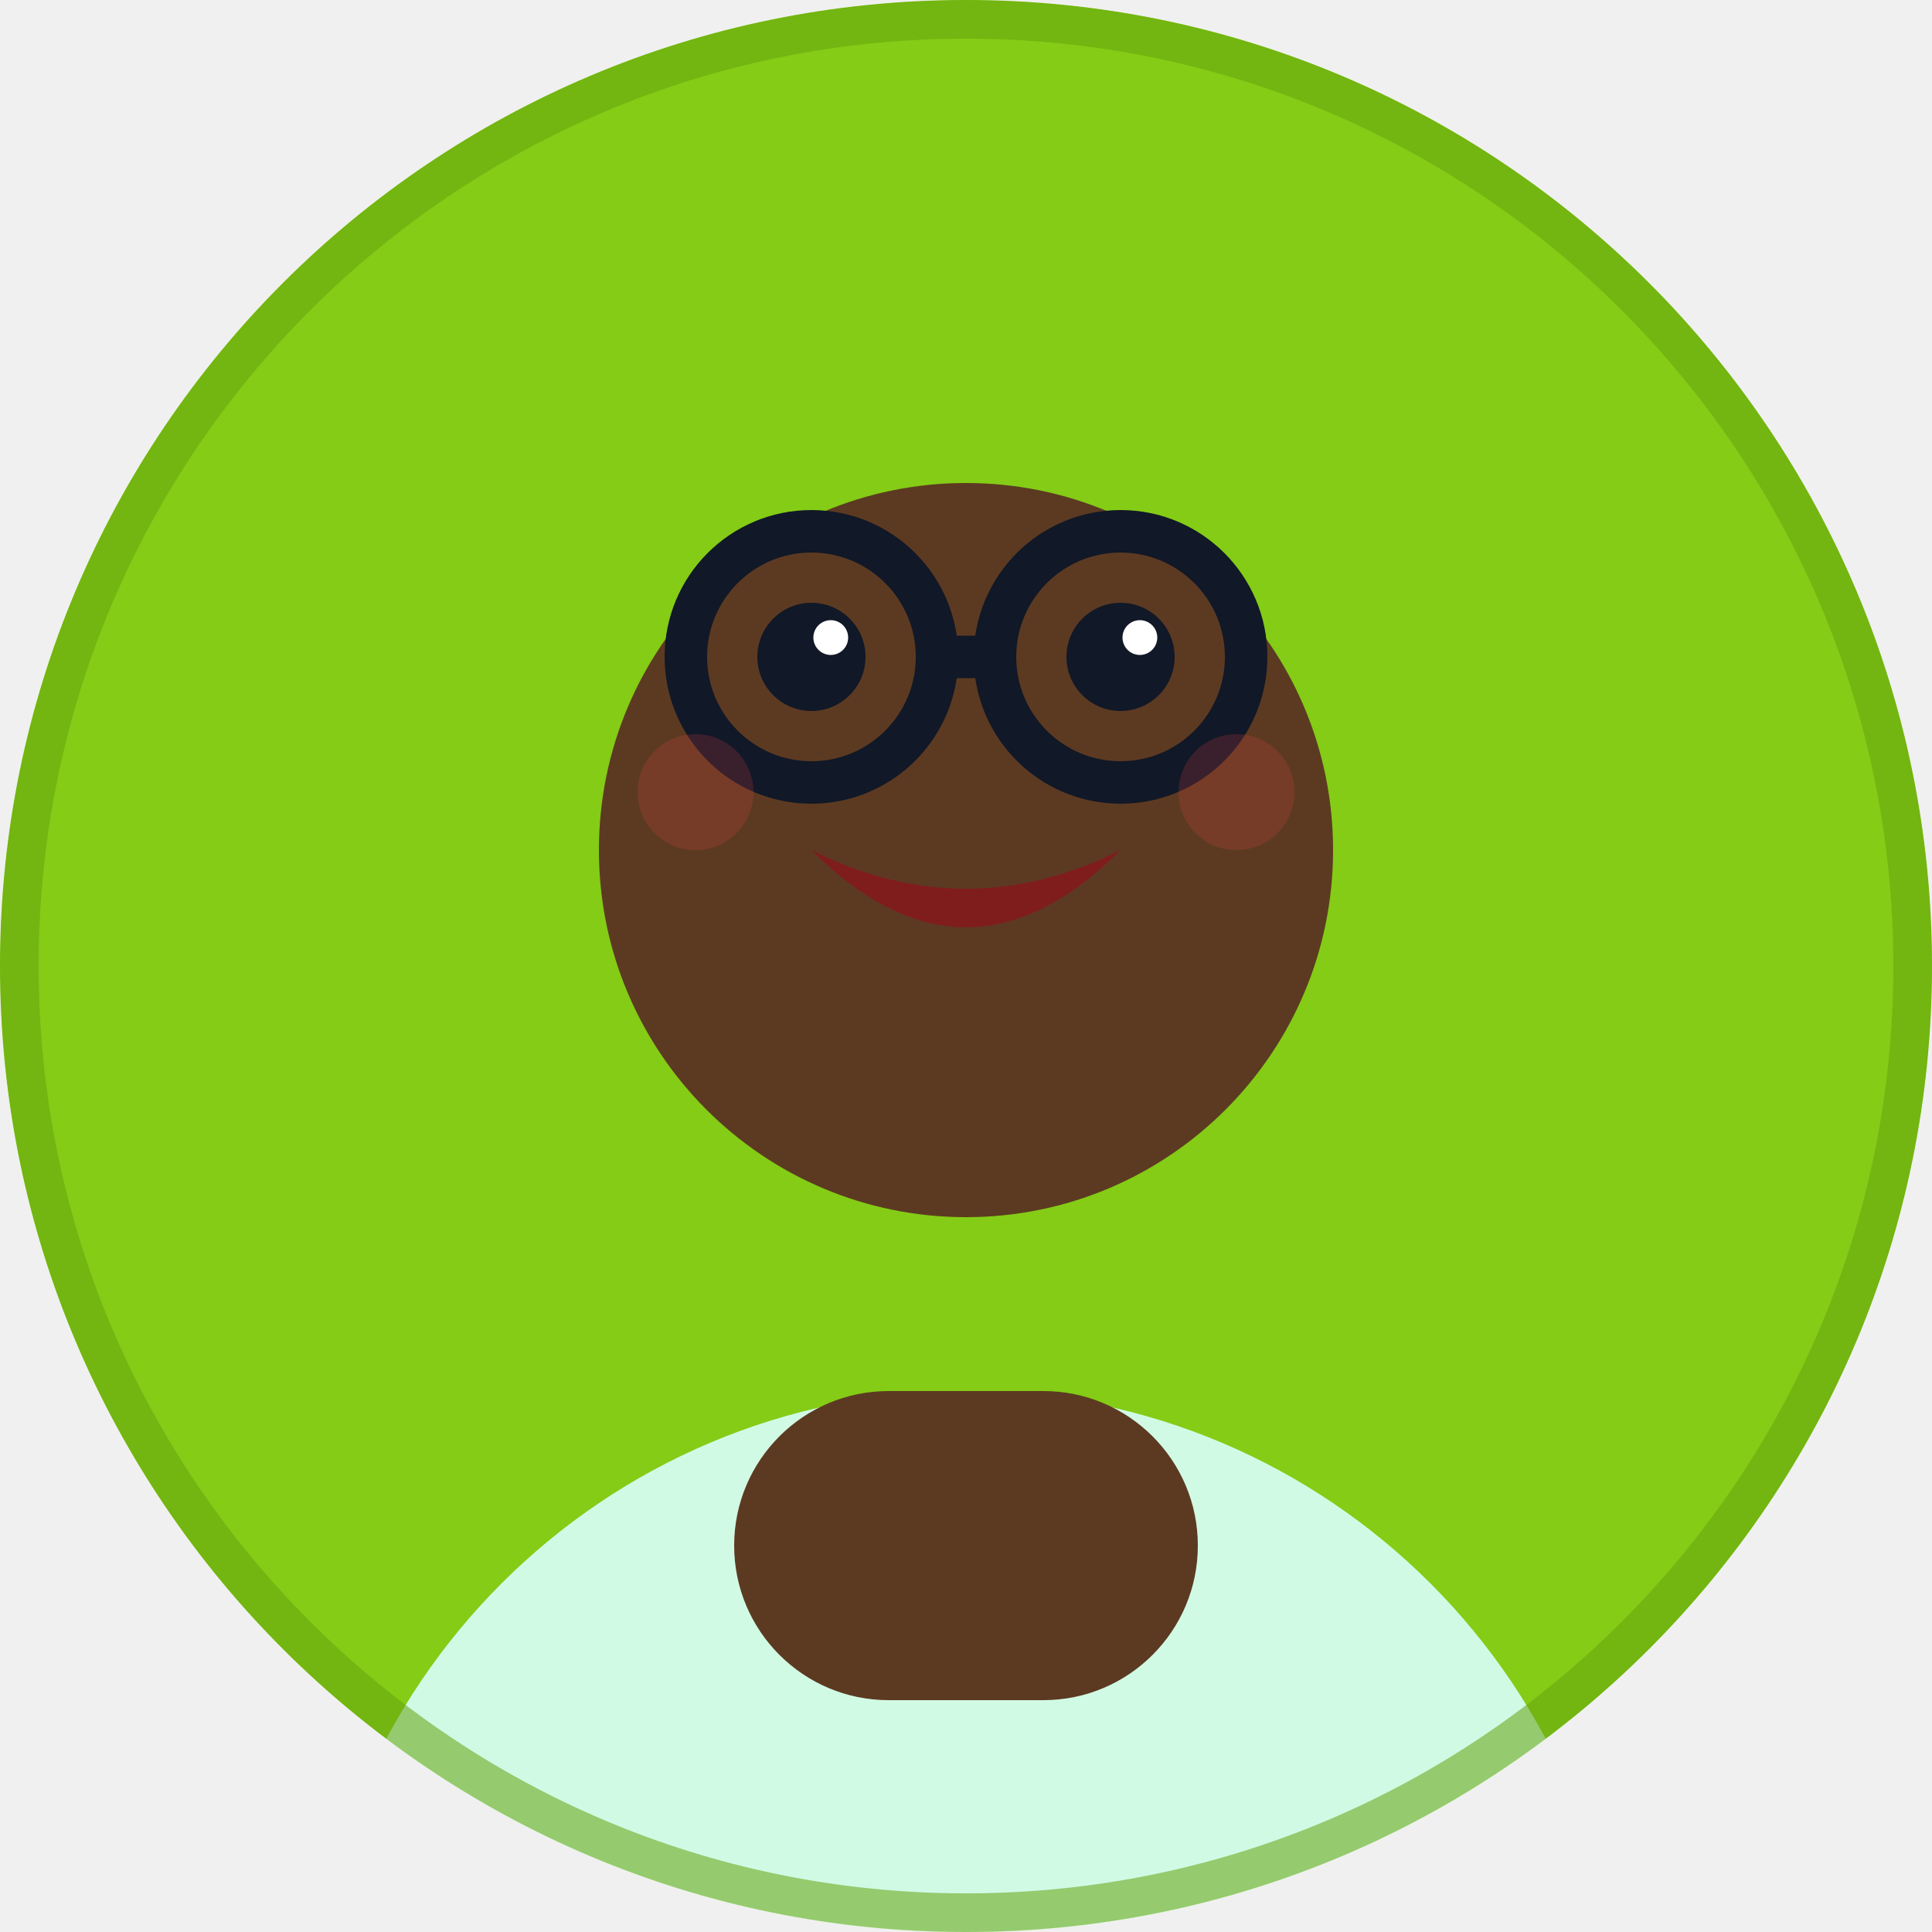
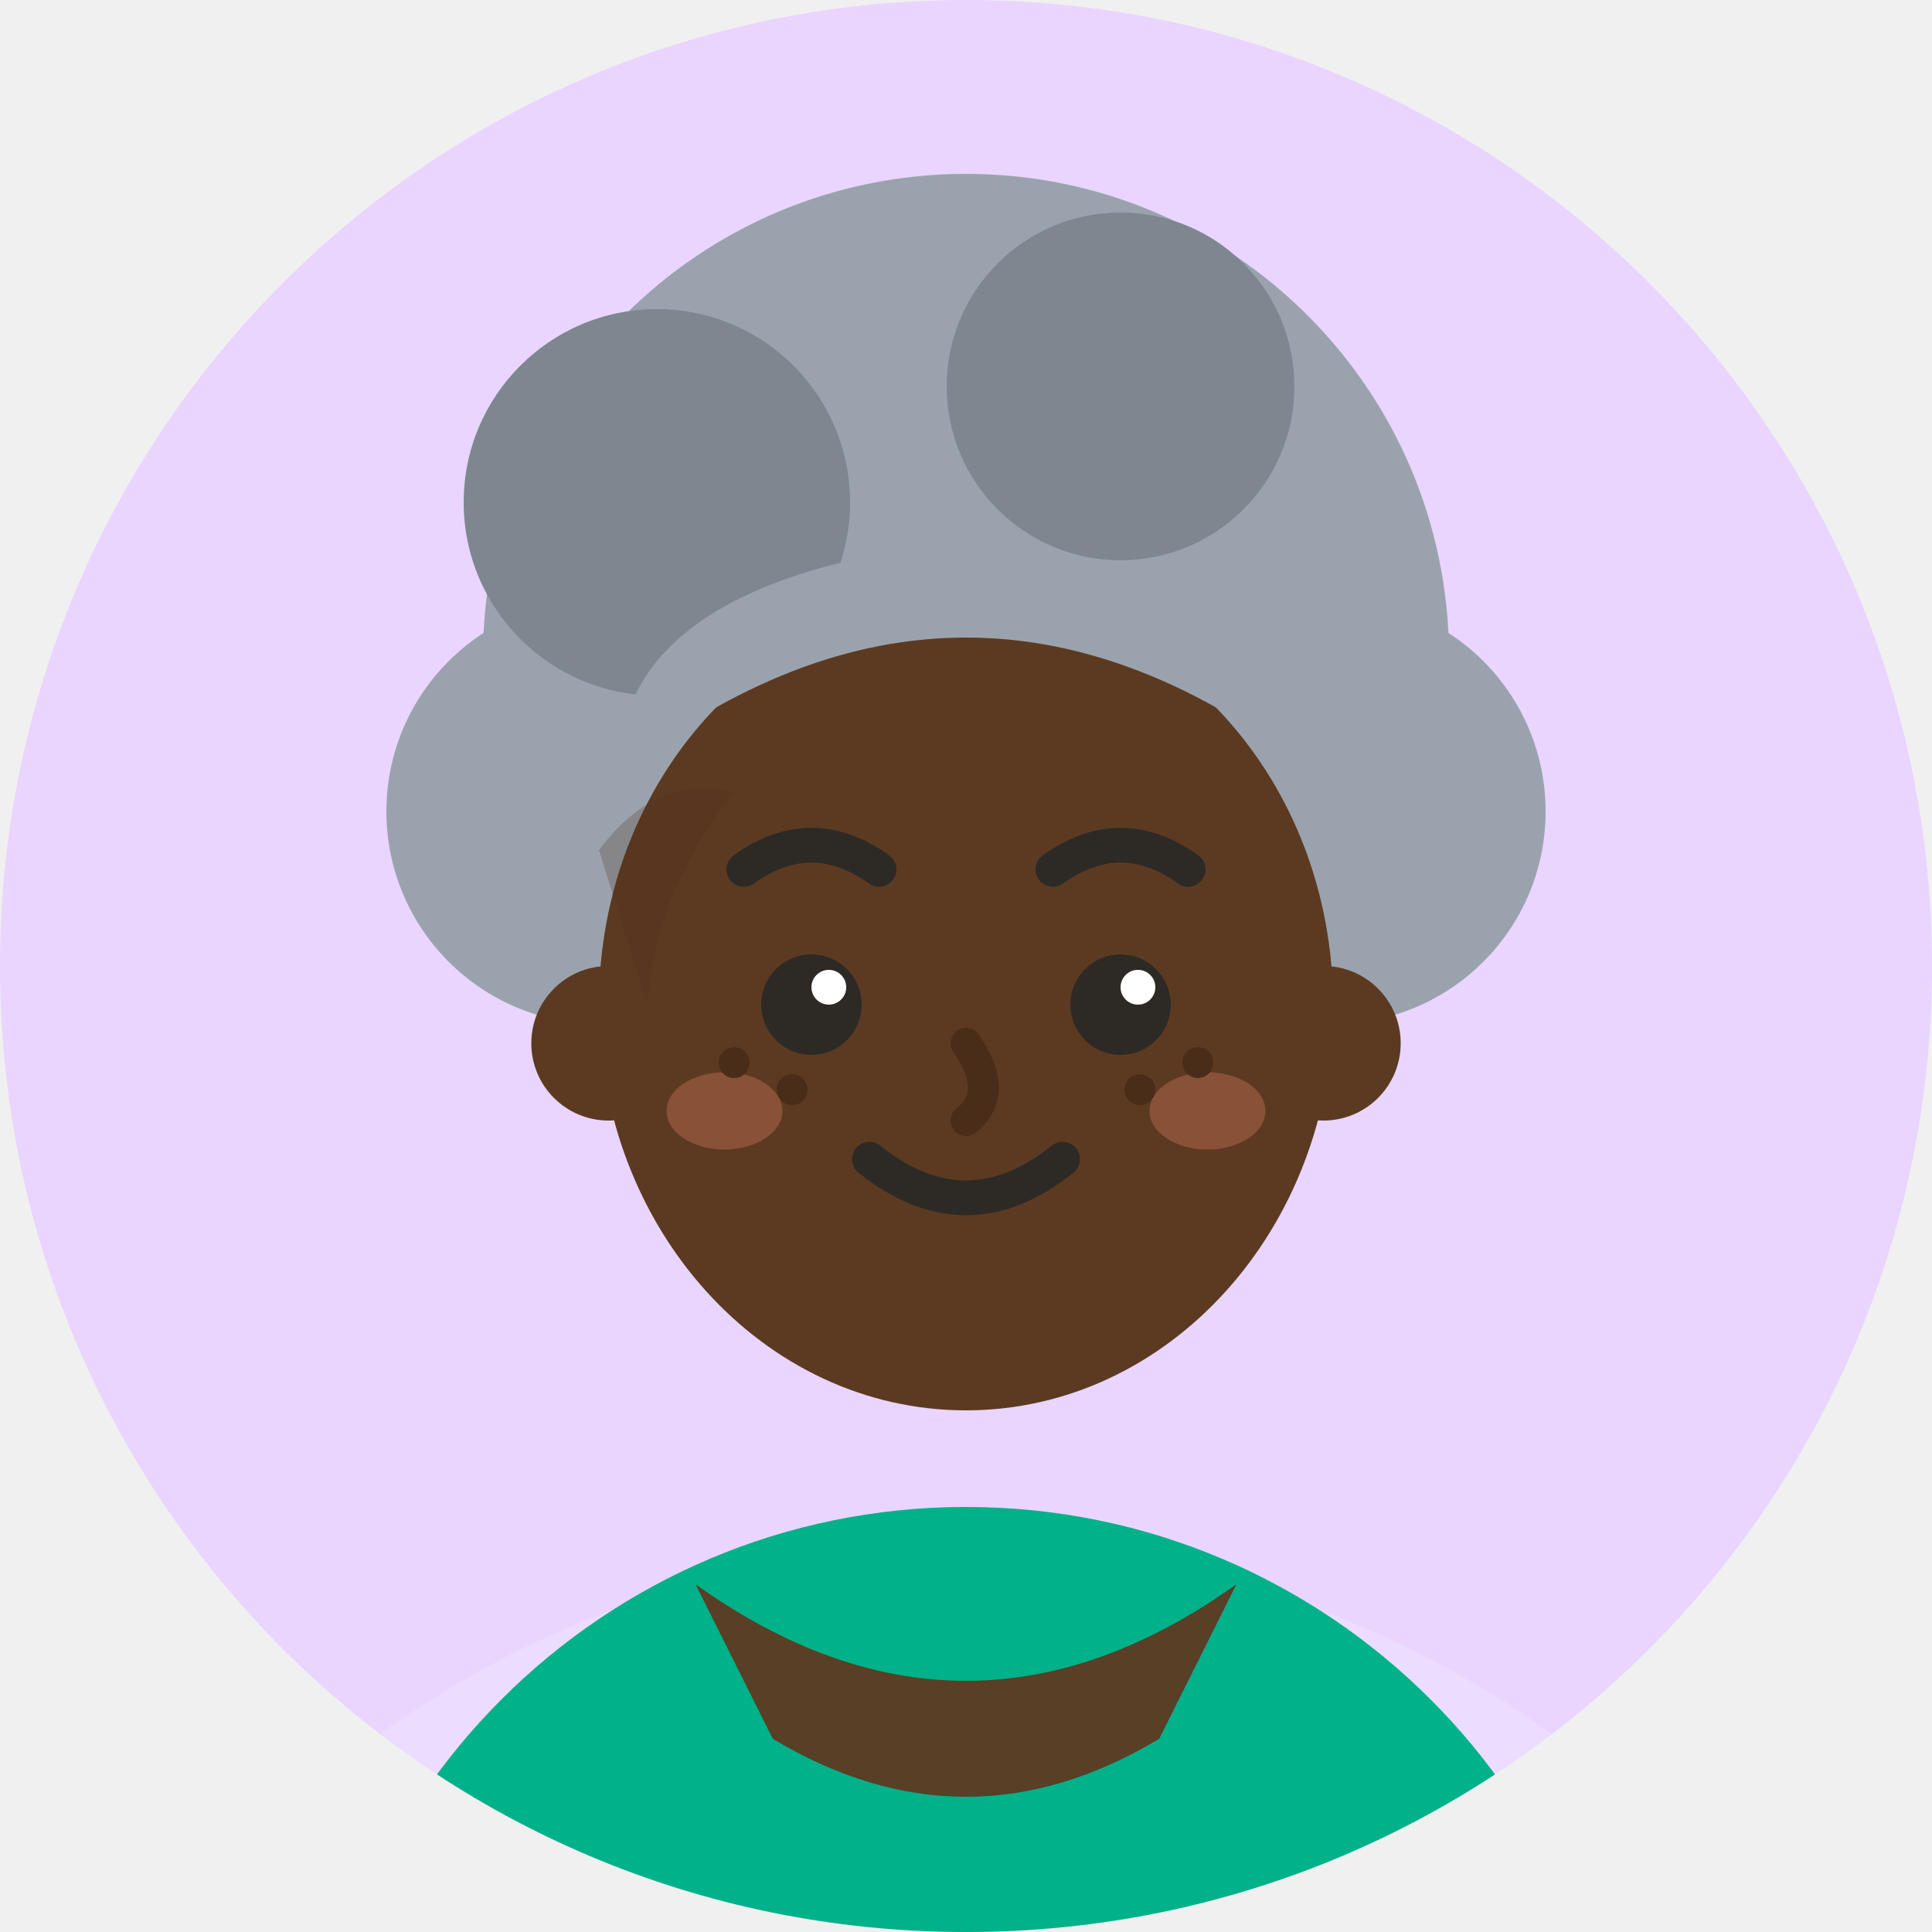
<svg xmlns="http://www.w3.org/2000/svg" viewBox="0 0 100 100" role="img" aria-label="Renance avatar 48">
  <defs>
-     <clipPath id="c48">
+     <clipPath id="c">
      <circle cx="50" cy="50" r="50" />
    </clipPath>
  </defs>
-   <g clip-path="url(#c48)">
-     <circle cx="50" cy="50" r="50" fill="#84CC16" />
-     <circle cx="50" cy="106" r="34" fill="#D1FAE5" />
-     <rect x="38" y="72" width="24" height="16" rx="8" fill="#5C3A21" />
-     <circle cx="50" cy="44" r="19" fill="#5C3A21" />
-     <circle cx="42" cy="34" r="2.8" fill="#111827" />
-     <circle cx="58" cy="34" r="2.8" fill="#111827" />
-     <circle cx="43" cy="33" r="0.9" fill="#fff" />
-     <circle cx="59" cy="33" r="0.9" fill="#fff" />
-     <circle cx="42" cy="34" r="6.5" fill="none" stroke="#111827" stroke-width="2.2" />
-     <circle cx="58" cy="34" r="6.5" fill="none" stroke="#111827" stroke-width="2.2" />
-     <line x1="48.5" y1="34" x2="51.5" y2="34" stroke="#111827" stroke-width="2.2" />
-     <circle cx="36" cy="41" r="3" fill="#EF4444" opacity="0.18" />
-     <circle cx="64" cy="41" r="3" fill="#EF4444" opacity="0.18" />
-     <path d="M42 44 Q50 52 58 44 Q50 48 42 44 Z" fill="#7F1D1D" />
-     <circle cx="50" cy="50" r="49" fill="none" stroke="#65A30D" stroke-width="2" opacity="0.55" />
+   <g clip-path="url(#c)">
+     <rect width="100" height="100" fill="#E9D5FF" />
+     <circle cx="50" cy="132" r="52" fill="white" opacity="0.16" />
+     <circle cx="50" cy="112" r="34" fill="#00B189" />
+     <path d="M36 82 q14 10 28 0 l-4 8 q-10 6 -20 0 Z" fill="#5C3A21" opacity="0.95" />
+     <circle cx="50" cy="34" r="25" fill="#9AA3AD" />
+     <circle cx="31" cy="42" r="11" fill="#9AA3AD" />
+     <circle cx="69" cy="42" r="11" fill="#9AA3AD" />
+     <circle cx="34" cy="26" r="10" fill="#7E8790" />
+     <circle cx="58" cy="20" r="9" fill="#7E8790" />
+     <circle cx="31.5" cy="54" r="4" fill="#5C3A21" />
+     <circle cx="68.5" cy="54" r="4" fill="#5C3A21" />
+     <ellipse cx="50" cy="52" rx="19" ry="21" fill="#5C3A21" />
+     <path d="M31 44 Q34 40 38 41 Q34 46 33.5 52 Z" fill="#4A2D18" opacity="0.25" />
+     <ellipse cx="37.5" cy="57.5" rx="3" ry="2" fill="#F1876D" opacity="0.30" />
+     <ellipse cx="62.5" cy="57.5" rx="3" ry="2" fill="#F1876D" opacity="0.30" />
+     <circle cx="38" cy="55" r="0.8" fill="#4A2D18" />
+     <circle cx="41" cy="56.4" r="0.8" fill="#4A2D18" />
+     <circle cx="62" cy="55" r="0.8" fill="#4A2D18" />
+     <circle cx="59" cy="56.4" r="0.8" fill="#4A2D18" />
+     <circle cx="42" cy="52" r="2.6" fill="#2D2A26" />
+     <circle cx="58" cy="52" r="2.6" fill="#2D2A26" />
+     <circle cx="42.9" cy="51.1" r="0.9" fill="white" />
+     <circle cx="58.9" cy="51.1" r="0.9" fill="white" />
+     <path d="M38.5 45 q3.5 -2.5 7 0" stroke="#2D2A26" stroke-width="1.8" fill="none" stroke-linecap="round" />
+     <path d="M54.5 45 q3.5 -2.5 7 0" stroke="#2D2A26" stroke-width="1.8" fill="none" stroke-linecap="round" />
+     <path d="M50 54 q1.8 2.6 0 4" stroke="#4A2D18" stroke-width="1.6" fill="none" stroke-linecap="round" />
+     <path d="M45 60 q5 4 10 0" stroke="#2D2A26" stroke-width="1.8" fill="none" stroke-linecap="round" />
+     <path d="M32 40 Q50 26 68 40 Q68 30 50 28 Q32 30 32 40 Z" fill="#9AA3AD" />
  </g>
</svg>
